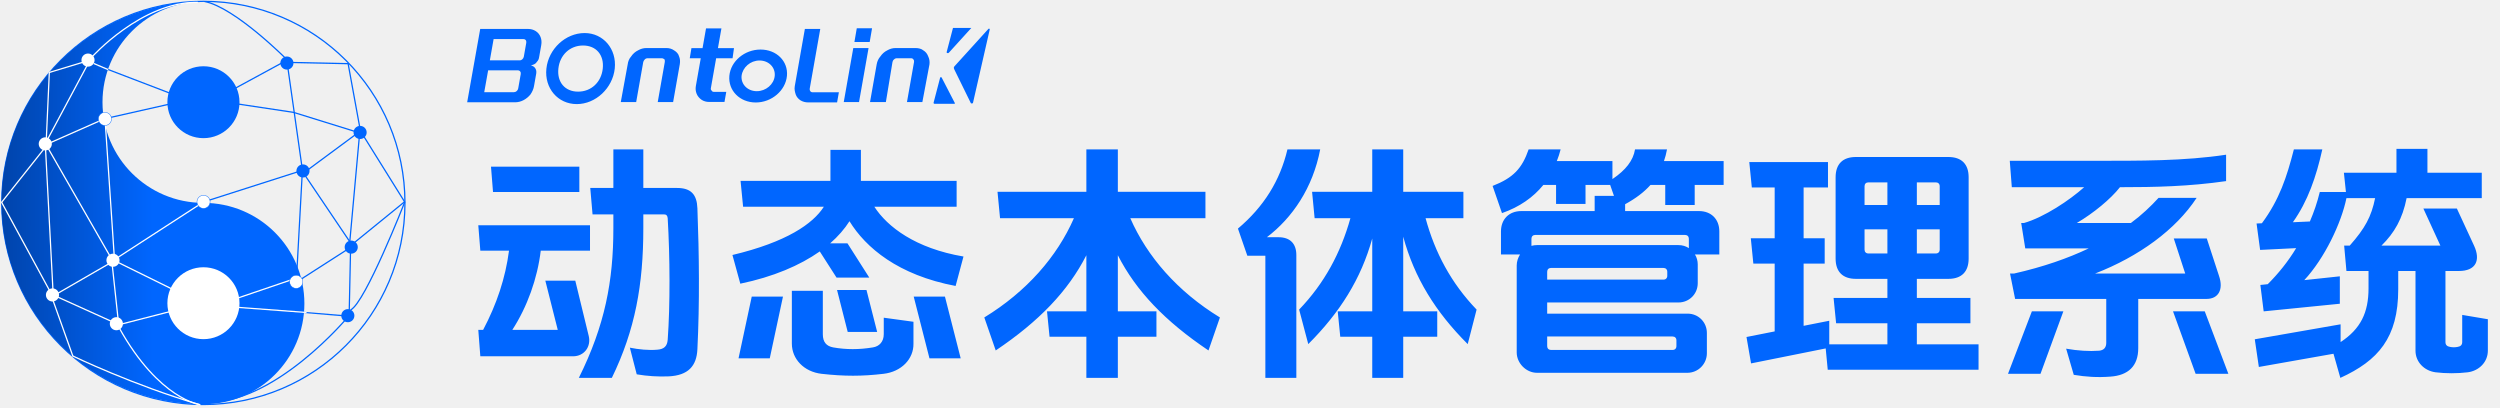
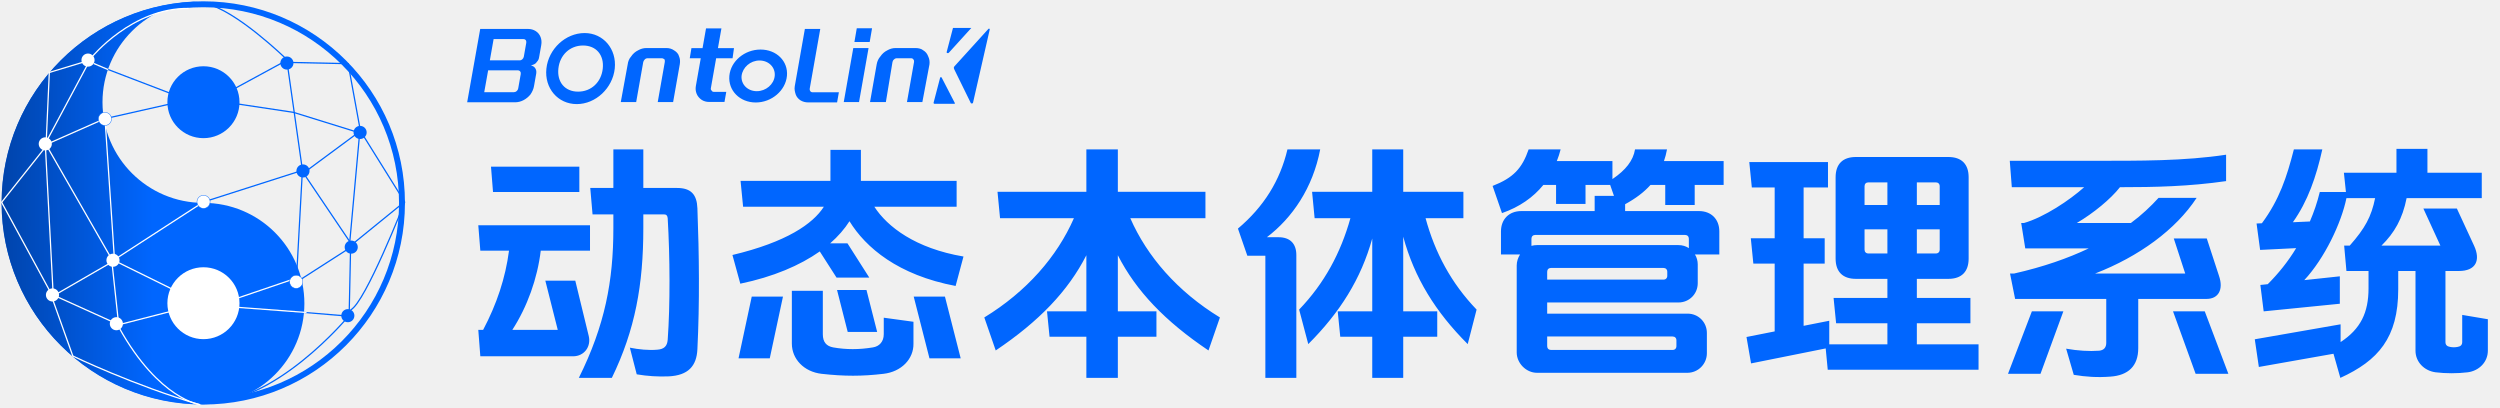
<svg xmlns="http://www.w3.org/2000/svg" width="5908" height="962" viewBox="0 0 5908 962" fill="none">
-   <path fill-rule="evenodd" clip-rule="evenodd" d="M480.499 3.1C743.657 3.1 956.989 216.342 956.989 479.499C956.989 742.657 743.657 955.989 480.499 955.989C217.342 955.989 4.1 742.657 4.1 479.499C4.1 216.342 217.342 3.1 480.499 3.1Z" stroke="#0066FF" stroke-width="3" />
-   <path fill-rule="evenodd" clip-rule="evenodd" d="M480.778 479.441C349.24 479.441 242.22 372.93 242.22 241.54C242.22 110.149 349.23 3.639 480.778 3.639C217.271 3.639 3.663 216.66 3.663 479.441C3.663 742.215 217.271 955.236 480.778 955.236C612.524 955.236 719.329 848.726 719.329 717.335C719.327 585.95 612.524 479.441 480.778 479.441Z" fill="url(#paint0_linear_423_649)" />
+   <path d="M480.499 10.1C739.793 10.1 949.988 220.21 949.988 479.499C949.988 738.791 739.791 948.988 480.499 948.988C221.21 948.988 11.1 738.793 11.1 479.499C11.1 220.208 221.208 10.1 480.499 10.1Z" stroke="#0066FF" stroke-width="14" />
+   <path fill-rule="evenodd" clip-rule="evenodd" d="M480.778 479.441C349.24 479.441 242.22 372.93 242.22 241.54C242.22 110.149 349.23 3.639 480.778 3.639C217.271 3.639 3.663 216.66 3.663 479.441C3.663 742.215 217.271 955.236 480.778 955.236C612.524 955.236 719.329 848.726 719.329 717.335C719.327 585.95 612.524 479.441 480.778 479.441Z" fill="url(#paint0_linear_469_372)" />
  <path fill-rule="evenodd" clip-rule="evenodd" d="M395.576 241.54C395.576 288.462 433.719 326.501 480.778 326.501C527.83 326.501 565.972 288.462 565.972 241.54C565.972 194.617 527.83 156.574 480.778 156.574C433.719 156.574 395.576 194.617 395.576 241.54Z" fill="#0066FF" />
  <path fill-rule="evenodd" clip-rule="evenodd" d="M395.576 716.54C395.576 763.462 433.719 801.501 480.778 801.501C527.83 801.501 565.972 763.462 565.972 716.54C565.972 669.617 527.83 631.574 480.778 631.574C433.719 631.574 395.576 669.617 395.576 716.54Z" fill="white" />
  <path d="M254.499 278.998L398.499 246.498" stroke="#0066FF" stroke-width="3" />
  <path d="M407.499 222.498L232.499 155.498" stroke="#0066FF" stroke-width="3" />
  <path d="M550.499 211.498L666.499 148.498" stroke="#0066FF" stroke-width="3" />
  <path d="M553.499 244.498L693.499 265.498L838.499 310.498" stroke="#0066FF" stroke-width="3" />
  <path d="M679.499 154.498L714.499 400.498" stroke="#0066FF" stroke-width="3" />
  <path d="M720.499 406.498L848.999 311.498" stroke="#0066FF" stroke-width="3" />
  <path d="M825.499 583.498L850.499 308.498" stroke="#0066FF" stroke-width="3" />
  <path d="M850.999 305.498L822.499 149.498" stroke="#0066FF" stroke-width="3" />
  <path d="M682.499 147.498L823.499 150.498" stroke="#0066FF" stroke-width="3" />
  <path d="M700.499 661.498L714.499 404.498" stroke="#0066FF" stroke-width="3" />
  <path d="M702.499 665.5L825.499 586.5" stroke="#0066FF" stroke-width="3" />
  <path d="M829.499 575.498L715.499 406.498" stroke="#0066FF" stroke-width="3" />
  <path d="M825.499 582.998L956.499 476.498" stroke="#0066FF" stroke-width="3" />
  <path d="M956.499 477.498L850.499 307.498" stroke="#0066FF" stroke-width="3" />
  <path d="M483.499 476.498L708.499 404.498" stroke="#0066FF" stroke-width="3" />
  <path d="M696.499 736.5L816.499 746.5" stroke="#0066FF" stroke-width="3" />
  <path d="M824.999 750.5L828.499 586.5" stroke="#0066FF" stroke-width="3" />
-   <path d="M676.499 139.498C676.499 139.498 555.432 17.719 483.499 3.498" stroke="#0066FF" stroke-width="3" />
+   <path d="M676.499 139.498C676.499 139.498 556.933 22.721 485 8.5" stroke="#0066FF" stroke-width="3" />
  <path d="M956.499 477.498C956.499 477.498 863.227 715.626 828.499 732.498" stroke="#0066FF" stroke-width="3" />
  <path d="M823.499 747.5C823.499 747.5 646.356 961.392 479.499 950.5" stroke="#0066FF" stroke-width="3" />
  <path d="M115.499 171.498L204.499 144.498" stroke="white" stroke-width="3" />
  <path d="M108.499 350.498L116.499 172.498" stroke="white" stroke-width="3" />
  <path d="M207.499 151.498L107.499 338.498" stroke="white" stroke-width="3" />
  <path d="M3.499 478.498L107.499 347.498" stroke="white" stroke-width="3" />
  <path d="M122.499 696.498L3.499 477.498" stroke="white" stroke-width="3" />
  <path d="M125.499 692.498L107.499 349.498" stroke="white" stroke-width="3" />
  <path d="M263.499 611.498L111.499 346.498" stroke="white" stroke-width="3" />
  <path d="M270.499 613.498L248.499 285.498" stroke="white" stroke-width="3" />
  <path d="M111.499 340.498L249.499 279.498" stroke="white" stroke-width="3" />
  <path d="M125.499 699.5L266.499 618" stroke="white" stroke-width="3" />
  <path d="M483.499 475.498L270.499 613.498" stroke="white" stroke-width="3" />
  <path d="M121.999 695.5L273.499 764" stroke="white" stroke-width="3" />
  <path d="M280.499 767.5L263.999 614.5" stroke="white" stroke-width="3" />
  <path d="M172.499 842.5L120.499 696.5" stroke="white" stroke-width="3" />
  <path d="M276.499 768.5L416.499 732.5" stroke="white" stroke-width="3" />
  <path d="M407.499 683.5L267.499 614.5" stroke="white" stroke-width="3" />
-   <path d="M216.499 135.498C216.499 135.498 334.36 3.625 467.499 5.498" stroke="white" stroke-width="3" />
+   <path d="M216.499 135.499C216.499 135.499 312.361 18.128 445.5 20.001" stroke="white" stroke-width="3" />
  <path d="M473.499 956.5C473.499 956.5 376.259 944.926 281.499 774.5" stroke="white" stroke-width="3" />
  <path d="M172.499 841.5C172.499 841.5 315.1 910.484 472.499 956.5" stroke="white" stroke-width="3" />
  <path d="M693.499 659.5L558.499 705.5" stroke="white" stroke-width="3" />
  <path d="M550.499 725.5L724.499 738.5" stroke="white" stroke-width="3" />
  <path d="M255.499 164.498L221.499 149.998" stroke="white" stroke-width="3" />
  <path fill-rule="evenodd" clip-rule="evenodd" d="M207.999 126.498C216.56 126.498 223.499 133.438 223.499 141.998C223.499 150.559 216.56 157.498 207.999 157.498C199.439 157.498 192.499 150.559 192.499 141.998C192.499 133.438 199.439 126.498 207.999 126.498Z" fill="white" />
  <path fill-rule="evenodd" clip-rule="evenodd" d="M106.999 324.498C115.56 324.498 122.499 331.438 122.499 339.998C122.499 348.559 115.56 355.498 106.999 355.498C98.439 355.498 91.499 348.559 91.499 339.998C91.499 331.438 98.439 324.498 106.999 324.498Z" fill="white" />
  <path fill-rule="evenodd" clip-rule="evenodd" d="M123.999 681.5C132.56 681.5 139.499 688.44 139.499 697C139.499 705.561 132.56 712.5 123.999 712.5C115.439 712.5 108.499 705.561 108.499 697C108.499 688.44 115.439 681.5 123.999 681.5Z" fill="white" />
  <path fill-rule="evenodd" clip-rule="evenodd" d="M266.999 599.5C275.56 599.5 282.499 606.44 282.499 615C282.499 623.561 275.56 630.5 266.999 630.5C258.439 630.5 251.499 623.561 251.499 615C251.499 606.44 258.439 599.5 266.999 599.5Z" fill="white" />
  <path fill-rule="evenodd" clip-rule="evenodd" d="M274.999 749.5C283.56 749.5 290.499 756.44 290.499 765C290.499 773.561 283.56 780.5 274.999 780.5C266.439 780.5 259.499 773.561 259.499 765C259.499 756.44 266.439 749.5 274.999 749.5Z" fill="white" />
  <path fill-rule="evenodd" clip-rule="evenodd" d="M699.999 650.5C708.56 650.5 715.499 657.44 715.499 666C715.499 674.561 708.56 681.5 699.999 681.5C691.439 681.5 684.499 674.561 684.499 666C684.499 657.44 691.439 650.5 699.999 650.5Z" fill="white" stroke="#0066FF" />
  <path fill-rule="evenodd" clip-rule="evenodd" d="M480.999 461.498C489.56 461.498 496.499 468.438 496.499 476.998C496.499 485.559 489.56 492.498 480.999 492.498C472.439 492.498 465.499 485.559 465.499 476.998C465.499 468.438 472.439 461.498 480.999 461.498Z" fill="white" stroke="#0066FF" />
  <path fill-rule="evenodd" clip-rule="evenodd" d="M247.999 265.498C256.56 265.498 263.499 272.438 263.499 280.998C263.499 289.559 256.56 296.498 247.999 296.498C239.439 296.498 232.499 289.559 232.499 280.998C232.499 272.438 239.439 265.498 247.999 265.498Z" fill="white" stroke="#0066FF" />
  <path fill-rule="evenodd" clip-rule="evenodd" d="M715.999 388.498C724.56 388.498 731.499 395.438 731.499 403.998C731.499 412.559 724.56 419.498 715.999 419.498C707.439 419.498 700.499 412.559 700.499 403.998C700.499 395.438 707.439 388.498 715.999 388.498Z" fill="#0066FF" />
  <path fill-rule="evenodd" clip-rule="evenodd" d="M677.999 133.498C686.56 133.498 693.499 140.438 693.499 148.998C693.499 157.559 686.56 164.498 677.999 164.498C669.439 164.498 662.499 157.559 662.499 148.998C662.499 140.438 669.439 133.498 677.999 133.498Z" fill="#0066FF" />
  <path fill-rule="evenodd" clip-rule="evenodd" d="M850.999 297.498C859.56 297.498 866.499 304.438 866.499 312.998C866.499 321.559 859.56 328.498 850.999 328.498C842.439 328.498 835.499 321.559 835.499 312.998C835.499 304.438 842.439 297.498 850.999 297.498Z" fill="#0066FF" />
  <path fill-rule="evenodd" clip-rule="evenodd" d="M829.999 568.5C838.56 568.5 845.499 575.44 845.499 584C845.499 592.561 838.56 599.5 829.999 599.5C821.439 599.5 814.499 592.561 814.499 584C814.499 575.44 821.439 568.5 829.999 568.5Z" fill="#0066FF" />
  <path fill-rule="evenodd" clip-rule="evenodd" d="M821.999 730.5C830.56 730.5 837.499 737.44 837.499 746C837.499 754.561 830.56 761.5 821.999 761.5C813.439 761.5 806.499 754.561 806.499 746C806.499 737.44 813.439 730.5 821.999 730.5Z" fill="#0066FF" />
-   <path fill-rule="evenodd" clip-rule="evenodd" d="M2338.95 69.657L2299.46 242.604C2299.01 245.206 2294.48 245.33 2293.82 242.76L2255.56 164.8C2255.39 165.171 2255.32 164.065 2255.13 163.73C2252.51 159.137 2255.2 157.273 2256.53 155.626L2335.98 68.111C2337.25 67.134 2339.34 67.918 2338.95 69.657ZM2237.12 123.101L2252.09 66H2295.5L2242.26 124.64C2240.57 126.582 2236.52 125.372 2237.12 123.101ZM2255.43 245.258H2208.42C2206.83 245.258 2205.76 243.62 2206.38 242.143L2221.64 183.792C2222.11 181.984 2224.54 181.711 2225.4 183.369L2256.48 243.507C2256.89 245.435 2256.32 245.258 2255.43 245.258ZM2179.72 241.212H2143.34L2160.06 146.499C2160.49 144.455 2159.99 142.003 2158.56 140.522C2157.13 138.545 2155.88 137.677 2152.79 137.677H2119.27C2116.84 137.677 2114.65 138.545 2112.7 140.522C2110.75 142.003 2109.56 144.455 2109.13 146.499L2093.49 241.212H2056.04L2071.8 151.949C2073.01 145.031 2075.88 138.63 2080.38 133.545C2084.89 126.867 2090.34 122.196 2096.76 119.02C2103.17 115.275 2109.76 113.544 2116.51 113.544H2163.8C2170.56 113.544 2177.62 115.275 2181.98 119.02C2187.35 122.196 2191.24 126.867 2193.67 133.545C2196.09 138.63 2197.43 145.031 2196.56 151.949L2179.72 241.212ZM2019.14 99.293L2024.72 66.836H2060.84L2055.25 99.293H2019.14ZM2030.05 241.212H1993.94L2016.48 113.544H2052.59L2030.05 241.212ZM1920.59 218.117H1982.43L1978.21 241.99H1909.36C1903.42 241.99 1896.62 240.304 1891.41 236.931C1886.5 233.556 1882.38 228.975 1880.41 223.178C1878.59 217.383 1876.9 210.941 1878.16 203.846L1902.07 68.394H1938.45L1913.53 209.554C1913.13 211.805 1913.6 213.795 1914.94 215.523C1916.28 217.254 1918.16 218.117 1920.59 218.117ZM1785.99 242.184C1748.41 242.184 1720.48 213.993 1723.61 179.22C1726.74 144.446 1759.75 117.079 1797.33 117.079C1834.92 117.079 1862.85 144.446 1859.71 179.22C1856.58 213.993 1823.58 242.184 1785.99 242.184ZM1794.93 142.968C1773.29 142.968 1755.02 159.199 1752.48 179.22C1750.68 199.241 1766.76 215.472 1788.4 215.472C1810.04 215.472 1829.04 199.241 1830.84 179.22C1832.65 159.199 1816.57 142.968 1794.93 142.968ZM1731.2 137.677H1692.4L1679.93 208.257C1679.47 210.852 1679.97 212.972 1682.31 214.615C1682.85 216.26 1684.78 217.08 1687.21 217.08H1716.31L1712.1 240.952H1676.24C1669.13 240.952 1662.95 239.18 1657.69 235.633C1652.69 232.09 1648.62 227.419 1646.27 221.62C1643.91 215.826 1643.31 209.643 1644.47 203.067L1656.02 137.677H1630.03L1633.99 113.803H1660.24L1668.48 67.096H1704.86L1696.61 113.803H1734.54L1731.2 137.677ZM1590.71 241.212H1554.34L1571.06 146.499C1571.48 144.455 1570.98 142.003 1570.57 140.522C1568.13 138.545 1566.21 137.677 1563.78 137.677H1530.26C1527.84 137.677 1525.65 138.545 1523.7 140.522C1522.29 142.003 1520.56 144.455 1520.13 146.499L1503.41 241.212H1467.03L1483.4 151.949C1484.27 145.031 1486.87 138.63 1491.38 133.545C1495.88 126.867 1501.34 122.196 1507.75 119.02C1514.36 115.275 1520.75 113.544 1527.51 113.544H1574.8C1581.55 113.544 1587.61 115.275 1592.98 119.02C1598.34 122.196 1603.24 126.867 1604.89 133.545C1607.09 138.63 1607.69 145.031 1606.47 151.949L1590.71 241.212ZM1363.04 246C1318.43 246 1286.28 208.413 1291.24 162.048C1296.2 115.682 1336.38 78.096 1381.59 78.096C1425.6 78.096 1457.74 115.682 1452.79 162.048C1447.83 208.413 1407.65 246 1363.04 246ZM1377.84 107.534C1346.85 107.534 1323.01 129.833 1319.56 162.048C1316.12 194.263 1335.19 216.562 1366.19 216.562C1397.18 216.562 1421.02 194.263 1424.46 162.048C1427.91 129.833 1408.84 107.534 1377.84 107.534ZM1274.05 135.081C1273.35 139.634 1272.03 142.696 1268.88 145.98C1266.13 150.341 1263.03 151.94 1258.89 153.245C1257.94 153.764 1256.38 154.198 1254.25 154.543C1258.42 155.411 1261.65 157.227 1263.94 159.993C1267.07 163.8 1268.15 168.47 1267.18 174.005L1261.95 203.586C1260.73 210.507 1257.92 216.91 1253.5 223.337C1249.08 228.671 1243.67 233.298 1237.28 236.671C1230.88 240.044 1224.21 241.731 1217.28 241.731H1104L1134.84 68.394H1247.89C1254.65 68.394 1260.67 70.08 1265.97 73.453C1271.26 76.826 1275.08 81.457 1277.41 87.337C1279.75 93.219 1280.31 99.622 1279.09 106.538L1274.05 135.081ZM1144.33 217.857H1214.49C1216.91 217.857 1219.1 216.995 1221.05 215.263C1223 213.535 1224.19 211.46 1224.62 209.036L1230.62 175.042C1231.05 172.622 1230.59 170.546 1229.25 168.815C1227.91 167.088 1226.03 166.22 1223.6 166.22H1153.58L1144.33 217.857ZM1242.33 94.731C1240.97 93.09 1239.09 92.266 1236.66 92.266H1166.51L1157.62 142.607H1227.77C1231.04 142.607 1232.38 141.787 1234.31 140.142C1236.25 138.499 1237.45 136.379 1237.9 133.784L1243.68 101.089C1244.13 99.293 1243.69 96.378 1242.33 94.731Z" fill="#0066FF" />
+   <path fill-rule="evenodd" clip-rule="evenodd" d="M2338.95 69.657L2299.46 242.604C2299.01 245.206 2294.48 245.33 2293.82 242.76L2255.56 164.8C2255.39 165.171 2255.32 164.065 2255.13 163.73C2252.51 159.137 2255.21 157.273 2256.53 155.626L2335.98 68.111C2337.25 67.134 2339.34 67.918 2338.95 69.657ZM2237.12 123.101L2252.09 66H2295.5L2242.26 124.64C2240.57 126.582 2236.52 125.372 2237.12 123.101ZM2255.43 245.258H2208.42C2206.83 245.258 2205.76 243.62 2206.38 242.143L2221.64 183.792C2222.11 181.984 2224.54 181.711 2225.4 183.369L2256.48 243.507C2256.89 245.435 2256.32 245.258 2255.43 245.258ZM2179.72 241.212H2143.34L2160.06 146.499C2160.49 144.455 2159.99 142.003 2158.56 140.522C2157.13 138.545 2155.88 137.677 2152.79 137.677H2119.27C2116.84 137.677 2114.65 138.545 2112.7 140.522C2110.75 142.003 2109.56 144.455 2109.13 146.499L2093.49 241.212H2056.04L2071.8 151.949C2073.01 145.031 2075.88 138.63 2080.38 133.545C2084.89 126.867 2090.34 122.196 2096.76 119.02C2103.17 115.275 2109.76 113.544 2116.51 113.544H2163.8C2170.56 113.544 2177.62 115.275 2181.98 119.02C2187.35 122.196 2191.24 126.867 2193.67 133.545C2196.09 138.63 2197.43 145.031 2196.56 151.949L2179.72 241.212ZM2019.14 99.293L2024.72 66.836H2060.84L2055.25 99.293H2019.14ZM2030.05 241.212H1993.94L2016.48 113.544H2052.59L2030.05 241.212ZM1920.59 218.117H1982.43L1978.21 241.99H1909.36C1903.42 241.99 1896.62 240.304 1891.41 236.931C1886.5 233.556 1882.38 228.975 1880.41 223.178C1878.59 217.383 1876.9 210.941 1878.16 203.846L1902.07 68.394H1938.45L1913.53 209.554C1913.13 211.805 1913.6 213.795 1914.94 215.523C1916.28 217.254 1918.16 218.117 1920.59 218.117ZM1785.99 242.184C1748.41 242.184 1720.48 213.993 1723.61 179.22C1726.74 144.446 1759.75 117.079 1797.33 117.079C1834.92 117.079 1862.85 144.446 1859.71 179.22C1856.58 213.993 1823.58 242.184 1785.99 242.184ZM1794.93 142.968C1773.29 142.968 1755.02 159.199 1752.48 179.22C1750.68 199.241 1766.76 215.472 1788.4 215.472C1810.04 215.472 1829.04 199.241 1830.84 179.22C1832.65 159.199 1816.57 142.968 1794.93 142.968ZM1731.2 137.677H1692.4L1679.93 208.257C1679.47 210.852 1679.97 212.972 1682.31 214.615C1682.85 216.26 1684.78 217.08 1687.21 217.08H1716.31L1712.1 240.952H1676.24C1669.13 240.952 1662.95 239.18 1657.69 235.633C1652.69 232.09 1648.62 227.419 1646.27 221.62C1643.91 215.826 1643.31 209.643 1644.47 203.067L1656.02 137.677H1630.03L1633.99 113.803H1660.24L1668.48 67.096H1704.86L1696.61 113.803H1734.54L1731.2 137.677ZM1590.71 241.212H1554.34L1571.06 146.499C1571.48 144.455 1570.98 142.003 1570.57 140.522C1568.13 138.545 1566.21 137.677 1563.78 137.677H1530.26C1527.84 137.677 1525.65 138.545 1523.7 140.522C1522.29 142.003 1520.56 144.455 1520.13 146.499L1503.41 241.212H1467.03L1483.4 151.949C1484.27 145.031 1486.87 138.63 1491.38 133.545C1495.88 126.867 1501.34 122.196 1507.75 119.02C1514.36 115.275 1520.75 113.544 1527.51 113.544H1574.8C1581.55 113.544 1587.61 115.275 1592.98 119.02C1598.34 122.196 1603.24 126.867 1604.89 133.545C1607.09 138.63 1607.69 145.031 1606.47 151.949L1590.71 241.212ZM1363.04 246C1318.43 246 1286.28 208.413 1291.24 162.048C1296.2 115.682 1336.38 78.096 1381.59 78.096C1425.6 78.096 1457.74 115.682 1452.79 162.048C1447.83 208.413 1407.65 246 1363.04 246ZM1377.84 107.534C1346.85 107.534 1323.01 129.833 1319.56 162.048C1316.12 194.263 1335.19 216.562 1366.19 216.562C1397.18 216.562 1421.02 194.263 1424.46 162.048C1427.91 129.833 1408.84 107.534 1377.84 107.534ZM1274.05 135.081C1273.35 139.634 1272.03 142.696 1268.88 145.98C1266.13 150.341 1263.03 151.94 1258.89 153.245C1257.94 153.764 1256.38 154.198 1254.25 154.543C1258.42 155.411 1261.65 157.227 1263.94 159.993C1267.07 163.8 1268.15 168.47 1267.18 174.005L1261.95 203.586C1260.73 210.507 1257.92 216.91 1253.5 223.337C1249.08 228.671 1243.67 233.298 1237.28 236.671C1230.88 240.044 1224.21 241.731 1217.28 241.731H1104L1134.84 68.394H1247.89C1254.65 68.394 1260.67 70.08 1265.97 73.453C1271.26 76.826 1275.08 81.457 1277.41 87.337C1279.75 93.219 1280.31 99.622 1279.09 106.538L1274.05 135.081ZM1144.33 217.857H1214.49C1216.91 217.857 1219.1 216.995 1221.05 215.263C1223 213.535 1224.19 211.46 1224.62 209.036L1230.62 175.042C1231.05 172.622 1230.59 170.546 1229.25 168.815C1227.91 167.088 1226.03 166.22 1223.6 166.22H1153.58L1144.33 217.857ZM1242.33 94.731C1240.97 93.09 1239.09 92.266 1236.66 92.266H1166.51L1157.62 142.607H1227.77C1231.04 142.607 1232.38 141.787 1234.31 140.142C1236.25 138.499 1237.45 136.379 1237.9 133.784L1243.68 101.089C1244.13 99.293 1243.69 96.378 1242.33 94.731Z" fill="#0066FF" />
  <path d="M1369.1 393.8V453.8H1165.1L1160.3 393.8H1369.1ZM1520.3 506.6V539.6C1520.3 672.2 1501.1 779.6 1445.9 893H1367.9C1429.7 768.8 1449.5 663.8 1449.5 539.6V506.6H1400.3L1394.9 444.2H1449.5V353H1520.3V444.2H1600.1C1632.5 444.2 1646.9 459.2 1648.1 492.2C1652.3 602 1653.5 715.4 1648.1 825.2C1646.3 865.4 1625.9 887 1580.9 889.4C1556.3 890.6 1528.7 888.8 1504.7 884.6L1488.5 821.6C1508.9 825.8 1532.9 828.2 1553.3 826.4C1569.5 825.2 1576.7 818 1577.9 803C1583.9 719.6 1583.3 607.4 1577.9 515.6C1577.3 509.6 1574.9 506.6 1568.9 506.6H1520.3ZM1277.9 592.4C1270.1 657.8 1246.1 725 1210.7 779.6H1318.1L1288.7 663.2H1359.5L1391.3 794C1397.3 818.6 1381.1 842 1354.1 842H1135.1L1130.3 779.6H1141.7C1174.1 718.4 1194.5 656.6 1202.9 592.4H1135.1L1130.3 532.4H1394.3V592.4H1277.9ZM2196.5 846.8L2159.3 701H2233.1L2270.3 846.8H2196.5ZM2003.3 784.4L1978.1 685.4H2047.7L2072.9 784.4H2003.3ZM1944.5 789.8C1944.5 808.4 1952.9 818 1969.1 821C1999.7 826.4 2030.3 826.4 2062.7 821C2078.3 818.6 2088.5 807.2 2088.5 789.8V750.8L2158.7 760.4V812C2159.3 848.6 2129.9 878.6 2087.9 883.4C2036.9 889.4 1995.5 889.4 1941.5 883.4C1900.1 878.6 1871.3 848.6 1871.3 812V687.2H1944.5V789.8ZM1776.5 701H1850.3L1819.1 846.8H1745.3L1776.5 701ZM2066.3 488.6C2096.9 536 2163.5 587 2276.9 606.2L2258.3 675.8C2122.1 650 2045.9 585.2 2007.5 522.8C1996.1 540.8 1980.5 558.8 1961.9 575H2002.7L2054.3 656H1976.9L1937.3 594.2C1890.5 627.2 1827.5 654.2 1749.5 670.4L1730.9 602.6C1859.3 572 1921.1 528.8 1946.9 488.6H1756.1L1750.1 427.4H1962.5V354.2H2034.5V427.4H2260.7V488.6H2066.3ZM2671.1 515.6C2710.7 606.2 2782.7 689 2882.9 750.2L2855.9 828.2C2753.3 759.2 2684.9 687.8 2641.7 603.2V735.8H2732.9V795.8H2641.7V893H2567.3V795.8H2480.3L2474.3 735.8H2567.3V603.2C2524.1 687.8 2455.7 759.2 2353.1 828.2L2326.1 750.2C2426.3 689 2498.3 606.2 2537.9 515.6H2363.3L2357.3 453.2H2567.3V353H2641.7V453.2H2848.7V515.6H2671.1ZM3368.9 515.6C3391.1 597.2 3429.5 669.2 3489.5 731.6L3468.5 813.2C3392.3 737 3342.5 656.6 3316.1 559.4V735.8H3396.5V795.8H3316.1V893H3242.9V795.8H3167.3L3161.3 735.8H3242.9V563.6C3216.5 659 3166.7 738.2 3091.7 813.2L3070.1 731.6C3130.1 669.2 3168.5 597.2 3191.3 515.6H3106.7L3100.7 453.2H3242.9V353H3316.1V453.2H3458.3V515.6H3368.9ZM2993.9 560.6H3021.5C3048.5 560.6 3063.5 575.6 3063.5 602.6V893H2990.3V604.4H2947.7L2925.5 540.2C2986.7 488.6 3025.1 426.8 3042.5 353H3119.9C3102.5 444.2 3053.9 515 2993.9 560.6ZM4005.5 601.4C4009.7 608 4012.1 616.4 4012.1 624.8V669.2C4012.1 694.4 3992.3 714.8 3966.5 714.8H3656.3V741.2H3988.1C4013.9 741.2 4033.7 761.6 4033.7 786.8V834.8C4033.7 860 4013.3 881 3987.5 881H3632.3C3606.5 881 3584.3 858.2 3584.3 833V627.2C3584.3 618.2 3587.3 609.2 3592.1 601.4H3547.1V546.8C3547.1 518 3566.3 498.8 3595.1 498.8H3768.5V462.8H3814.1L3805.1 437H3746.9V482H3677.3V437H3647.3C3623.3 466.4 3590.9 489.2 3549.5 503.6L3527.3 439.4C3576.5 420.2 3596.9 398 3612.5 353H3688.1C3685.7 362.6 3682.7 371.6 3679.1 380.6H3810.5V423.2C3841.7 402.2 3859.7 379.4 3863.9 353H3939.5C3937.7 362.6 3935.3 372.2 3932.3 380.6H4073.3V437H4004.9V484.4H3935.3V437H3900.5C3884.9 454.4 3865.7 468.8 3840.5 482.6V498.8H4015.1C4043.9 498.8 4063.1 518 4063.1 546.8V601.4H4005.5ZM3991.1 586.4V564.2C3991.1 558.8 3987.5 555.2 3982.1 555.2H3628.1C3622.7 555.2 3619.1 558.8 3619.1 564.2V581C3623.3 579.8 3627.5 579.2 3632.3 579.2H3966.5C3975.5 579.2 3983.9 581.6 3991.1 586.4ZM3656.3 795.2V818C3656.3 823.4 3659.9 827 3665.3 827H3952.7C3958.1 827 3961.7 823.4 3961.7 818V804.2C3961.7 798.8 3958.1 795.2 3952.7 795.2H3656.3ZM3656.3 660.8H3931.1C3936.5 660.8 3940.1 657.2 3940.1 651.8V642.2C3940.1 636.8 3936.5 633.2 3931.1 633.2H3665.3C3659.9 633.2 3656.3 636.8 3656.3 642.2V660.8ZM4583.9 542H4529.9V599H4574.9C4580.3 599 4583.9 595.4 4583.9 590V542ZM4583.9 484.4V440C4583.9 434.6 4580.3 431 4574.9 431H4529.9V484.4H4583.9ZM4529.9 813.8H4675.7V873.8H4319.3L4314.5 823.4L4138.1 858.8L4127.3 796.4L4193.9 783.2V623H4143.5L4137.5 563H4193.9V443H4139.9L4133.9 383H4319.9V443H4262.3V563H4312.1V623H4262.3V770L4322.9 758V813.8H4460.3V764H4339.1L4333.1 704H4460.3V659H4385.9C4354.7 659 4337.9 642.2 4337.9 611V419C4337.9 387.8 4354.7 371 4385.9 371H4604.3C4635.5 371 4652.3 387.8 4652.3 419V611C4652.3 642.2 4635.5 659 4604.3 659H4529.9V704H4656.5V764H4529.9V813.8ZM4460.3 599V542H4406.3V590C4406.3 595.4 4409.9 599 4415.3 599H4460.3ZM4460.3 484.4V431H4415.3C4409.9 431 4406.3 434.6 4406.3 440V484.4H4460.3ZM5188.7 883.4L5135.3 735.8H5210.3L5266.1 883.4H5188.7ZM4822.1 883.4H4745.3L4801.7 735.8H4876.1L4822.1 883.4ZM5053.1 706.4V822.8C5053.1 865.4 5029.1 887 4987.7 890C4956.5 892.4 4929.5 890.6 4900.7 885.8L4882.7 824C4909.7 828.8 4937.3 830.6 4960.7 828.8C4972.1 827.6 4977.5 821 4977.5 810.2V706.4H4762.1L4750.1 646.4H4759.7C4828.7 630.8 4886.9 610.4 4936.1 587H4786.1L4776.5 527H4783.1C4831.1 513.2 4891.1 473 4925.3 442.4H4754.3L4749.5 380H4943.9C5058.5 380 5161.7 380.6 5260.7 365.6V428C5173.1 440.6 5093.3 442.4 5009.9 442.4C4987.7 470.6 4947.5 503.6 4907.9 527H5035.7C5060.9 508.4 5082.5 488 5101.1 467.6H5191.1C5141.9 542.6 5054.9 606.2 4951.1 646.4H5164.1L5137.1 563.6H5215.1L5243.9 651.8C5255.3 684.8 5242.1 706.4 5214.5 706.4H5053.1ZM5779.1 640.4V808.4C5779.1 815 5782.7 818.6 5789.9 819.8C5795.9 821 5801.9 821 5807.9 819.8C5815.1 818.6 5818.7 815 5818.7 808.4V744.2L5879.3 754.4V828.8C5879.3 855.2 5858.9 876.2 5831.9 879.8C5807.9 882.8 5779.1 882.8 5755.7 879.8C5728.7 876.2 5708.3 855.2 5708.3 828.8V640.4H5667.5V683.6C5667.5 798.2 5620.1 852.2 5530.7 893L5514.5 836L5338.1 867.2L5328.5 801.8L5531.3 766.4V808.4C5578.7 777.2 5597.3 738.8 5597.3 681.2V640.4H5545.1L5539.7 580.4H5552.9C5589.5 539 5603.9 512 5612.9 468.2H5545.1C5533.1 527 5493.5 610.4 5445.5 662L5529.5 653V717.8L5349.5 735.8L5341.7 673.4L5359.1 671.6C5384.3 646.4 5407.1 618.2 5426.3 586.4L5341.1 590.6L5332.7 528.2L5345.3 527.6C5386.7 471.8 5404.1 418.4 5420.9 353H5488.1C5473.7 417.8 5453.9 475.4 5418.5 525.2L5458.7 523.4C5468.3 501.2 5476.1 478.4 5482.1 453.8H5543.9L5539.1 408.2H5663.3V351.8H5736.5V408.2H5864.9V468.2H5687.3C5677.7 516.8 5658.5 550.4 5627.9 580.4H5767.1L5726.9 492.8H5806.1L5846.9 581C5862.5 615.2 5851.1 640.4 5810.9 640.4H5779.1Z" fill="#0066FF" />
  <defs>
-     <linearGradient id="paint0_linear_423_649" x1="719.329" y1="479.437" x2="3.663" y2="479.437" gradientUnits="userSpaceOnUse">
+     <linearGradient id="paint0_linear_469_372" x1="719.329" y1="479.437" x2="3.663" y2="479.437" gradientUnits="userSpaceOnUse">
      <stop stop-color="#0066FF" />
      <stop offset="0.5" stop-color="#0066FF" />
      <stop offset="1" stop-color="#0044AB" />
    </linearGradient>
  </defs>
</svg>
